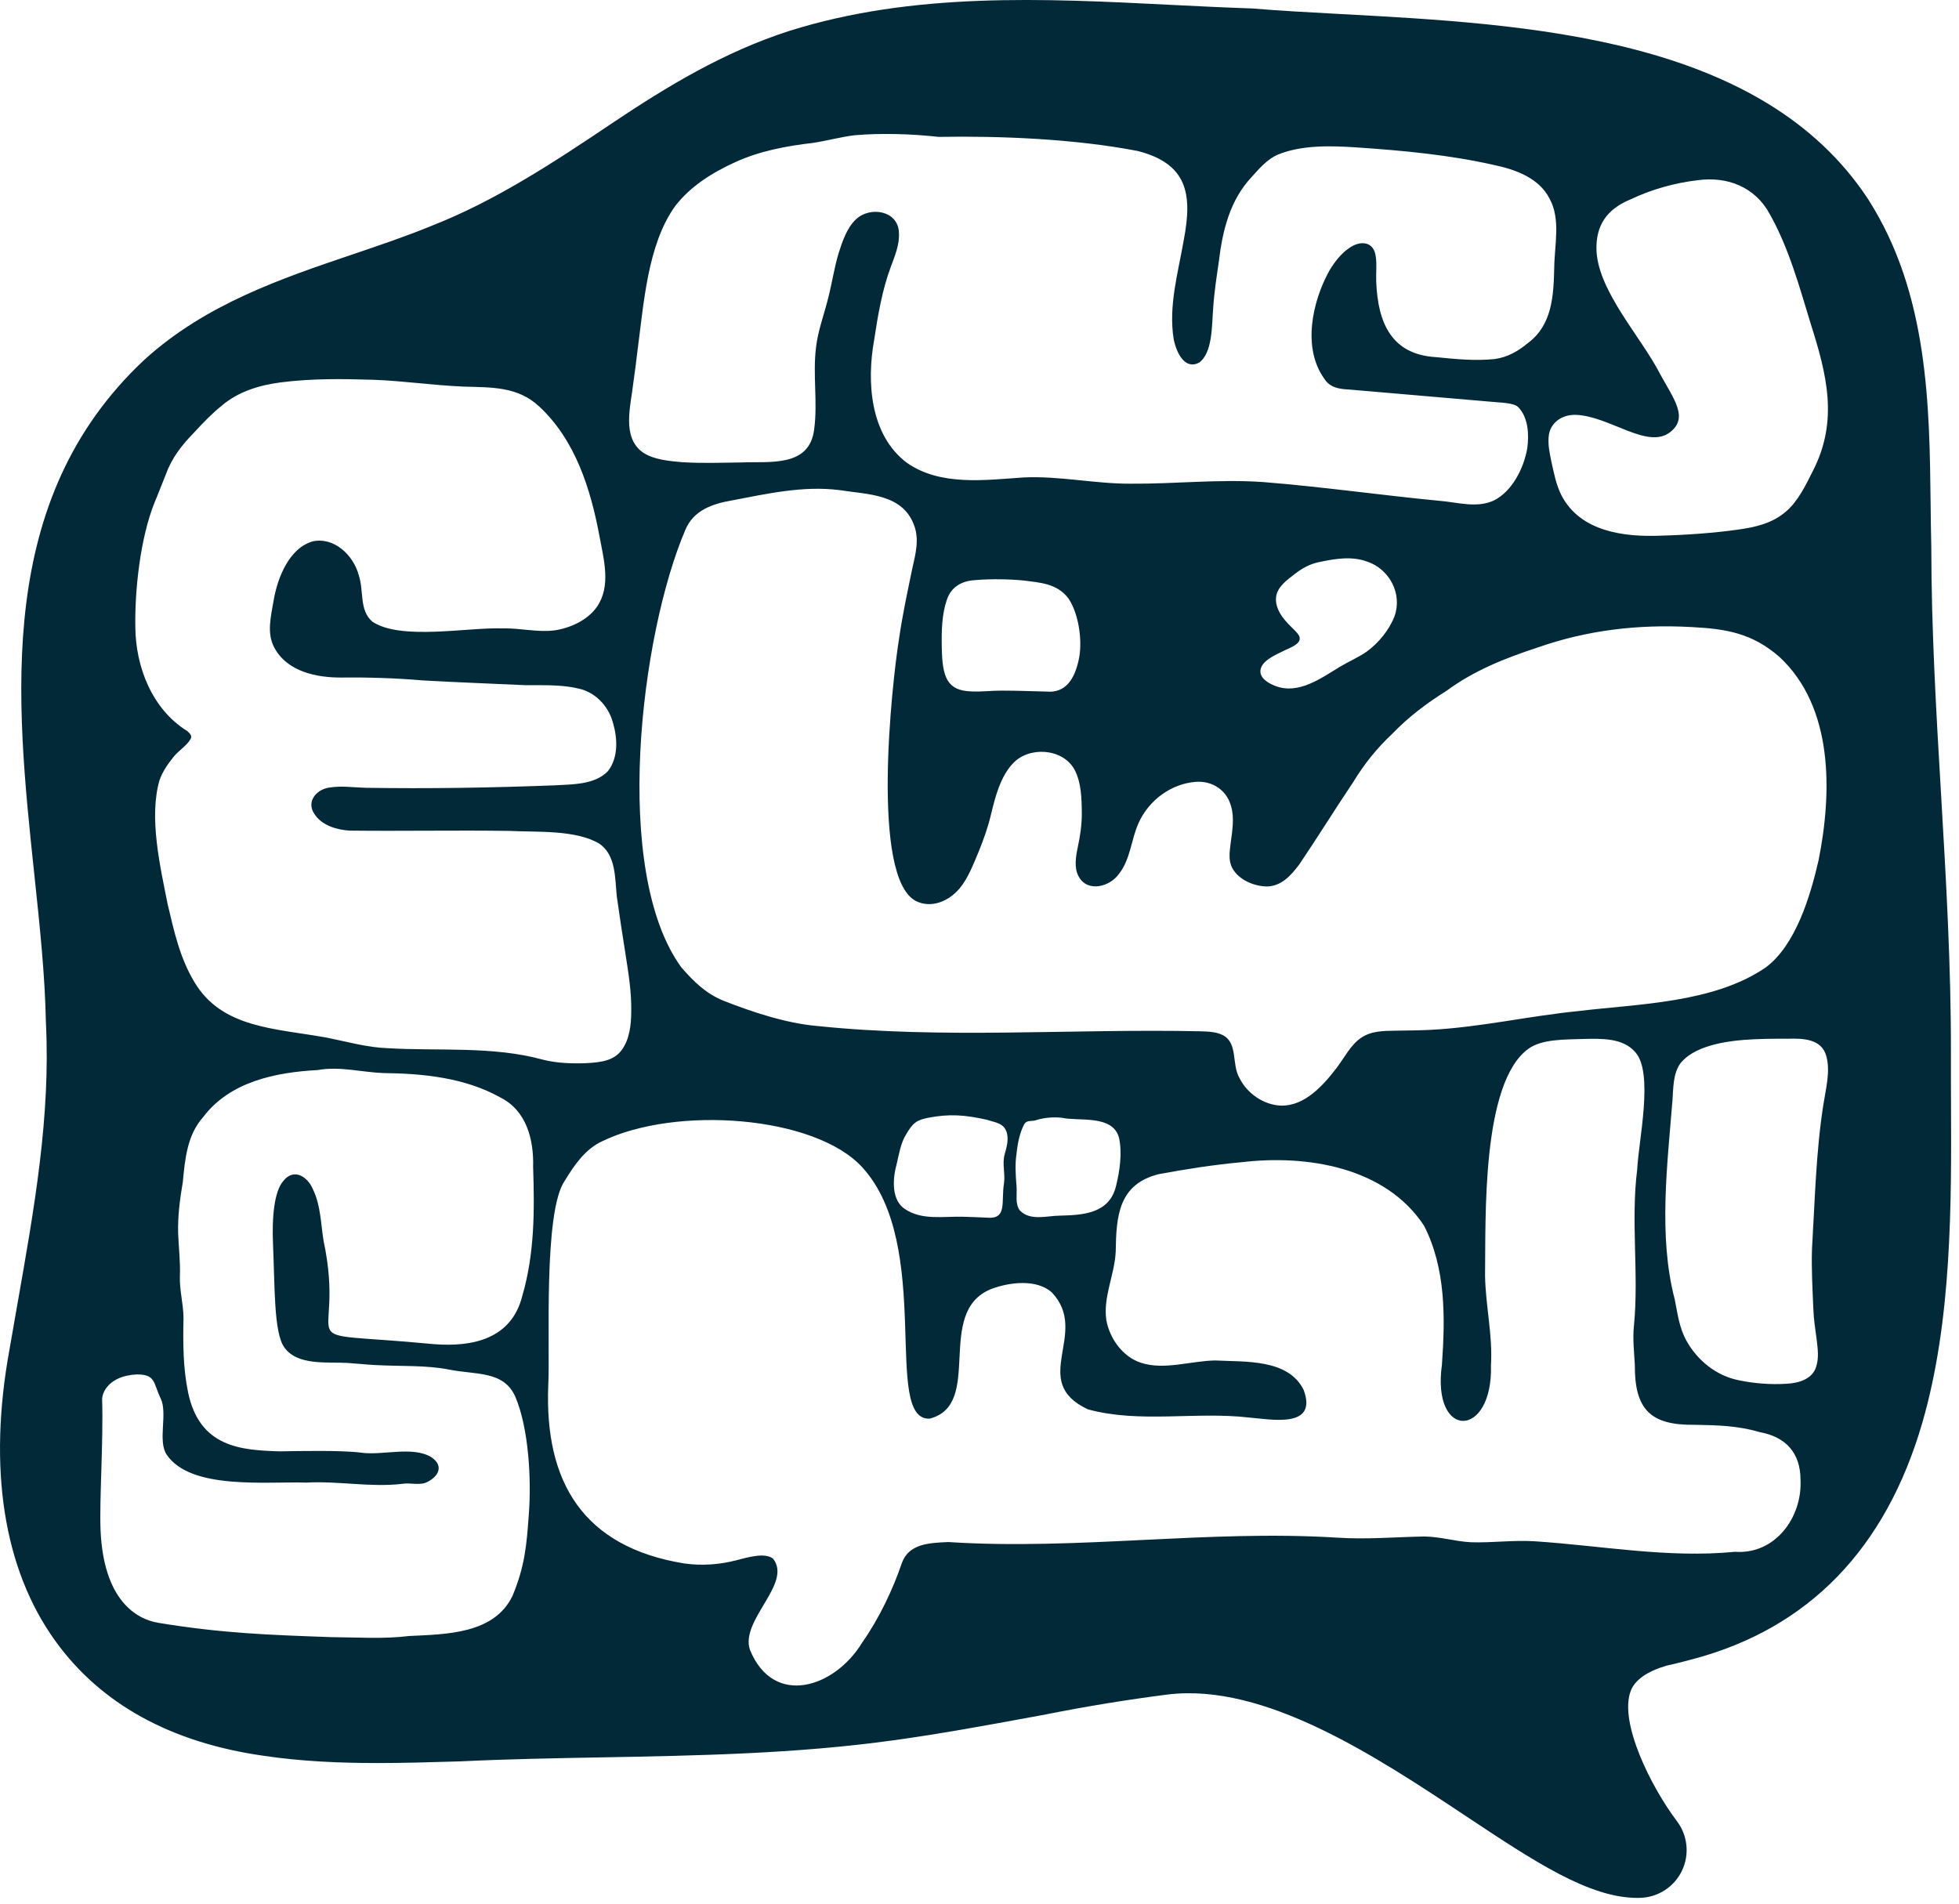
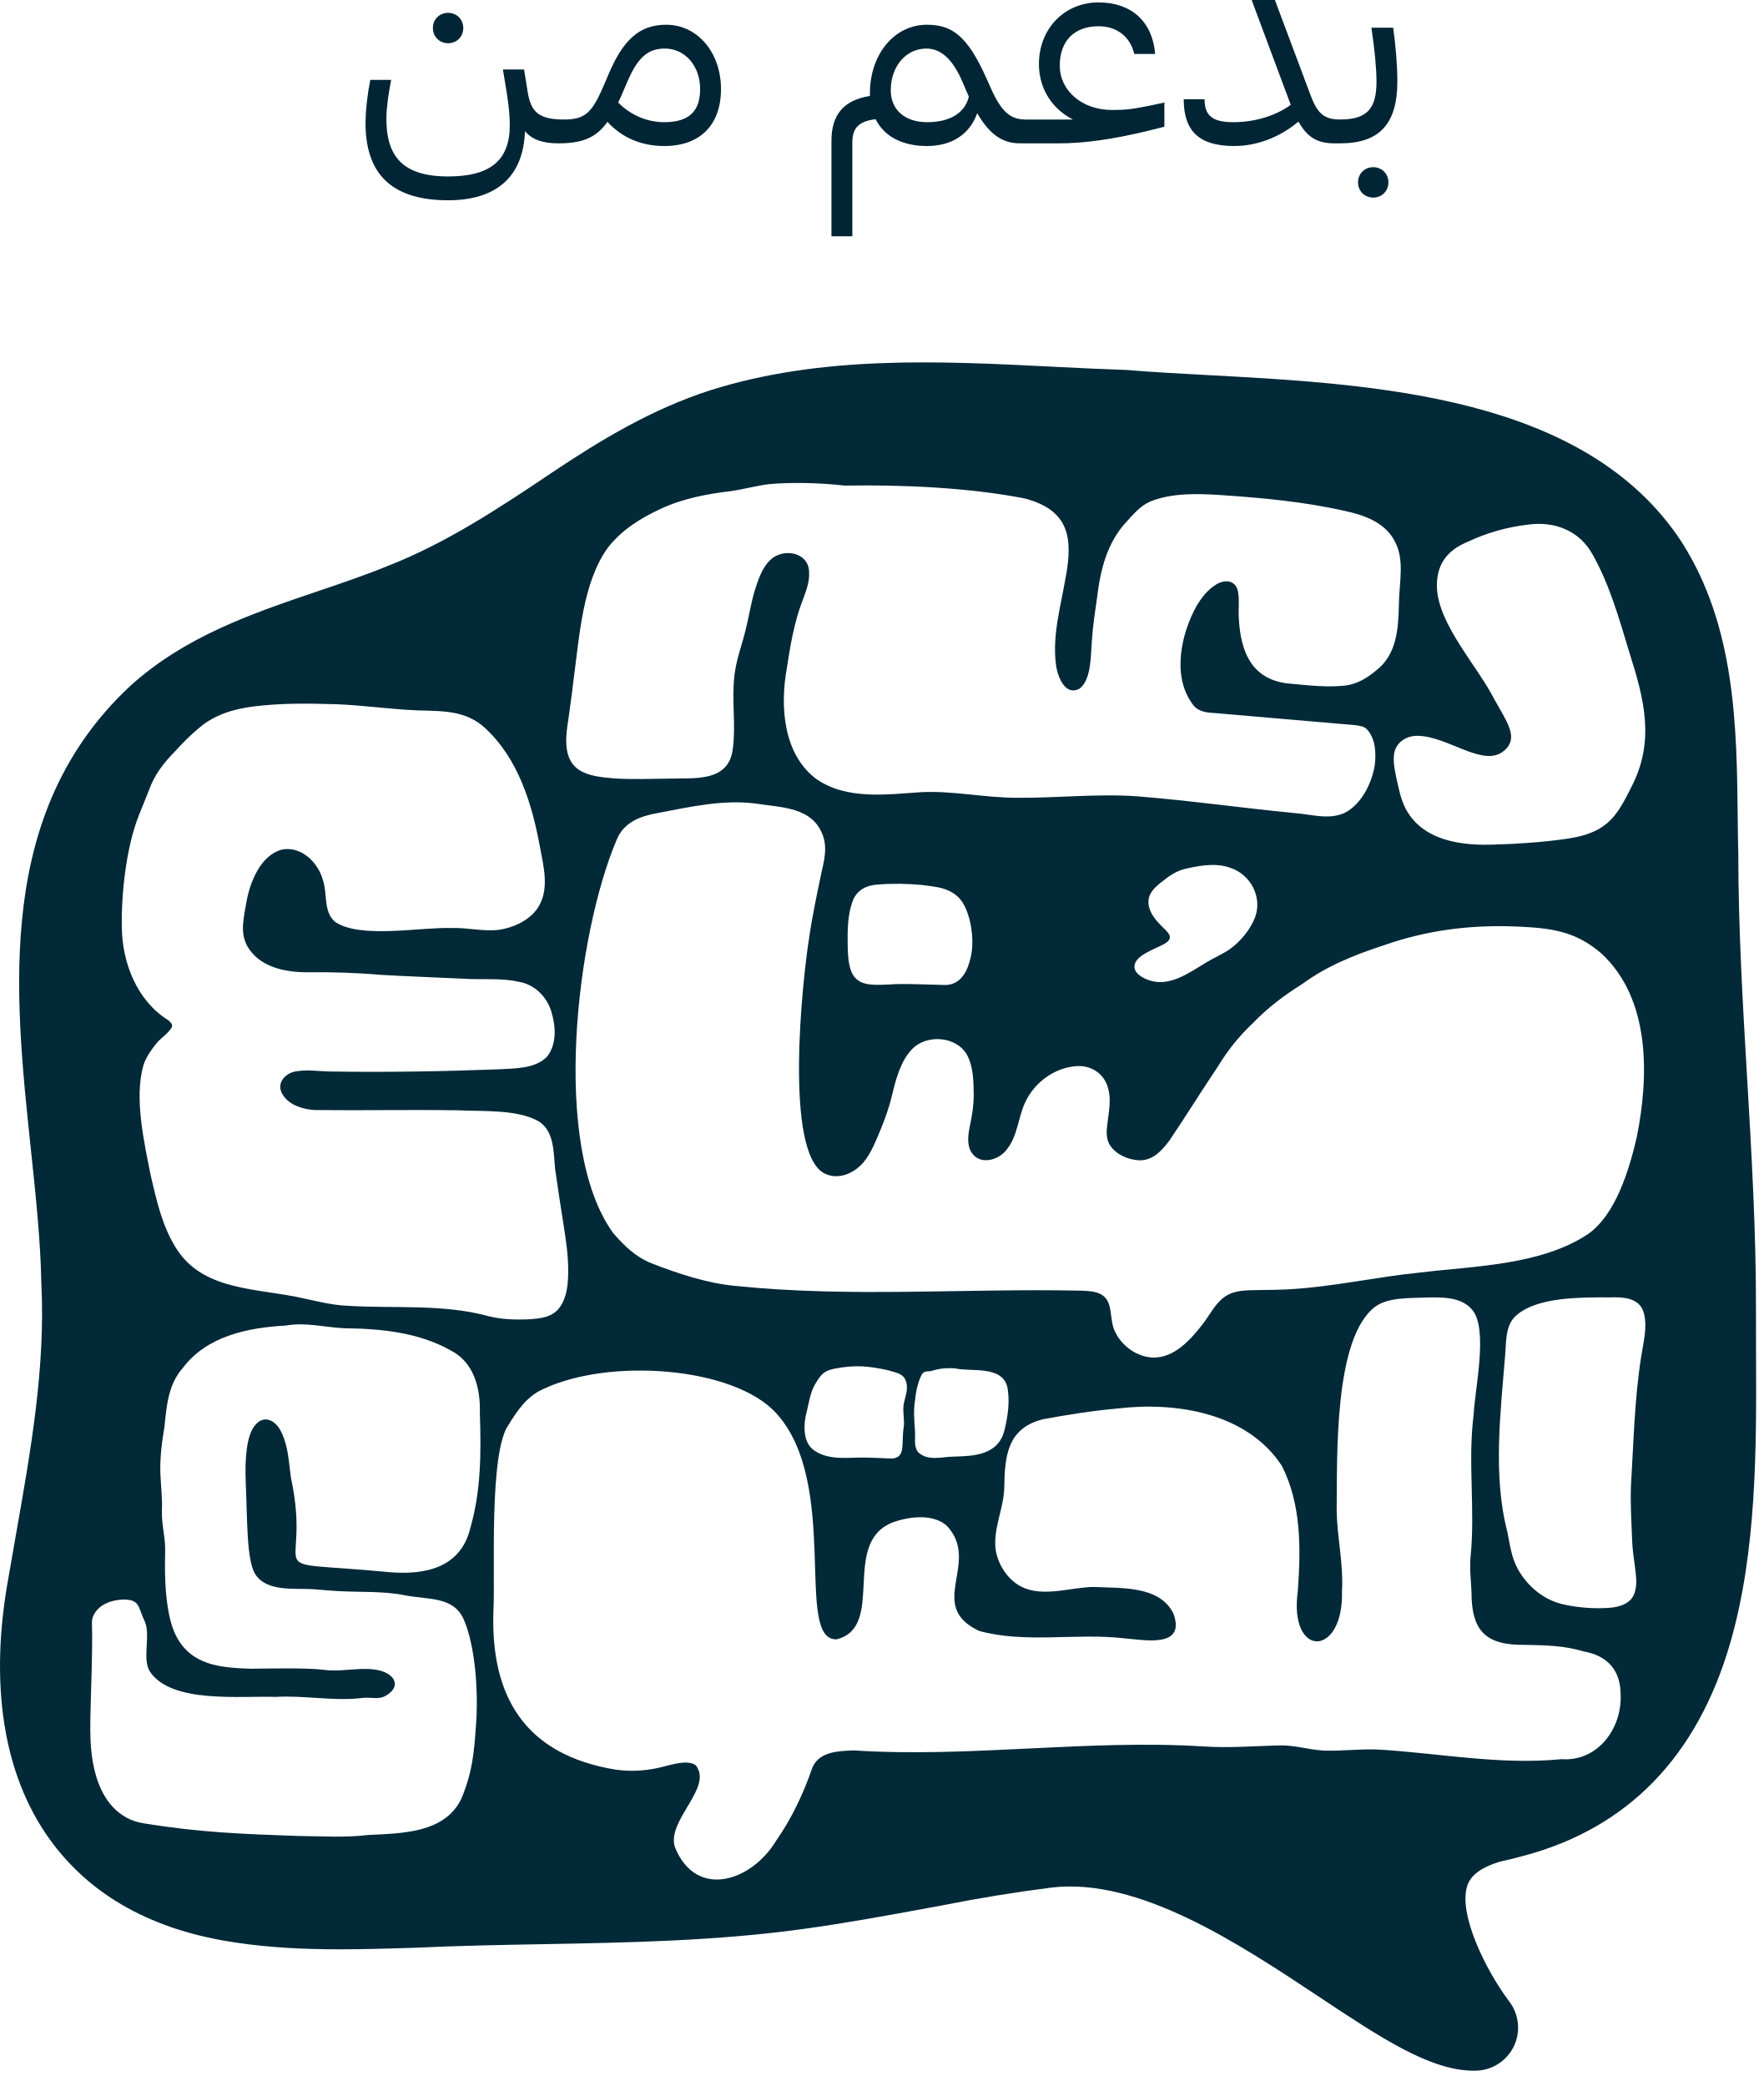
- <svg xmlns="http://www.w3.org/2000/svg" width="71" height="69" viewBox="0 0 71 69" fill="none">
-   <path d="M66.085 40.036C65.814 41.749 65.777 43.535 65.672 45.268C65.648 46.005 65.692 46.716 65.721 47.446C65.734 47.806 65.791 48.179 65.841 48.55C65.88 48.885 65.928 49.219 65.823 49.538C65.692 49.974 65.222 50.132 64.75 50.155C64.187 50.193 63.549 50.144 63.004 50.025C62.194 49.861 61.511 49.304 61.112 48.579C60.856 48.106 60.799 47.604 60.697 47.094C60.097 44.816 60.432 42.189 60.615 39.885C60.648 39.438 60.632 38.932 60.894 38.554C61.366 37.935 62.453 37.751 63.198 37.692C63.72 37.652 64.293 37.646 64.796 37.65C65.338 37.634 66.019 37.647 66.191 38.279L66.195 38.291C66.342 38.857 66.171 39.468 66.085 40.036ZM62.883 56.246C60.436 56.485 58.052 56.023 55.606 55.864C54.845 55.817 54.068 55.926 53.309 55.9C52.724 55.868 52.235 55.705 51.634 55.691C50.554 55.71 49.509 55.806 48.441 55.732C43.747 55.443 39.066 56.196 34.372 55.893C33.687 55.922 32.932 55.949 32.684 56.66C32.377 57.568 31.877 58.644 31.243 59.544C30.257 61.166 28.042 61.901 27.181 59.802C26.812 58.724 28.735 57.39 28.015 56.492C27.705 56.258 27.079 56.455 26.689 56.553C26.076 56.711 25.44 56.759 24.8 56.669C21.146 56.075 19.727 53.733 19.871 50.201C19.943 48.845 19.681 43.91 20.473 42.79C20.815 42.232 21.208 41.648 21.829 41.364C24.5 40.068 29.528 40.436 31.244 42.302C33.861 45.146 31.964 51.494 33.693 51.42C35.677 50.909 33.855 47.57 35.916 46.724C36.582 46.473 37.558 46.349 38.12 46.842C39.522 48.324 37.253 50.066 39.432 51.084C41.305 51.595 43.333 51.157 45.252 51.378C46.076 51.445 47.765 51.791 47.25 50.383C46.692 49.244 45.125 49.368 44.04 49.311C43.162 49.326 42.189 49.671 41.354 49.395C40.698 49.184 40.223 48.529 40.098 47.855C39.97 47.011 40.402 46.199 40.437 45.357C40.455 44.062 40.544 42.921 42 42.557C43.011 42.372 43.981 42.217 45.002 42.125C47.372 41.844 50.216 42.303 51.611 44.426C52.405 45.977 52.38 47.76 52.26 49.463C51.879 52.204 54.11 52.151 54.037 49.485C54.103 48.392 53.843 47.338 53.823 46.252C53.852 44.171 53.682 39.258 55.392 38.015C55.886 37.656 56.723 37.682 57.38 37.658C58.037 37.646 58.813 37.61 59.268 38.136C59.944 38.89 59.384 41.35 59.338 42.381C59.098 44.257 59.404 46.187 59.218 48.063C59.169 48.527 59.226 48.994 59.251 49.469C59.241 51.086 59.815 51.668 61.432 51.643C62.246 51.659 62.985 51.672 63.768 51.907C64.728 52.077 65.252 52.667 65.256 53.63L65.257 53.64C65.32 55.008 64.333 56.35 62.883 56.246ZM14.043 37.992C13.298 37.965 12.588 37.759 11.855 37.612C9.967 37.269 8.042 37.277 7.041 35.588C6.519 34.719 6.309 33.759 6.077 32.776C5.802 31.395 5.392 29.625 5.781 28.281C5.902 27.941 6.091 27.681 6.308 27.412C6.484 27.2 6.76 27.035 6.903 26.794C6.976 26.673 6.888 26.591 6.789 26.499C5.519 25.715 4.92 24.189 4.905 22.741C4.881 21.378 5.084 19.508 5.599 18.22C5.762 17.834 5.866 17.547 6.01 17.195C6.231 16.588 6.589 16.132 7.049 15.662C7.351 15.331 7.679 14.994 8.029 14.71C8.63 14.196 9.381 13.965 10.165 13.861C11.309 13.714 12.42 13.731 13.555 13.766C14.643 13.808 15.693 13.966 16.81 14.013C17.809 14.044 18.765 14.001 19.548 14.738C20.856 15.959 21.407 17.721 21.731 19.455C21.887 20.296 22.151 21.246 21.634 21.996C21.292 22.484 20.659 22.767 20.095 22.849C19.463 22.926 18.844 22.759 18.212 22.777C16.96 22.73 14.536 23.222 13.501 22.536C13.009 22.123 13.196 21.418 13.001 20.844C12.809 20.122 12.111 19.459 11.341 19.621C10.479 19.861 10.056 20.945 9.916 21.769C9.814 22.369 9.663 22.947 9.941 23.473C10.413 24.355 11.495 24.568 12.406 24.558C13.315 24.546 14.37 24.579 15.304 24.661C16.518 24.731 17.794 24.776 19.013 24.834C19.642 24.842 20.323 24.806 20.936 24.951C21.559 25.07 22.045 25.578 22.212 26.182C22.383 26.759 22.418 27.457 22.033 27.951C21.556 28.448 20.738 28.429 20.078 28.466C17.809 28.553 15.521 28.591 13.25 28.554C12.826 28.543 12.411 28.48 11.996 28.538C11.49 28.578 11.075 29.044 11.4 29.511C11.66 29.911 12.2 30.081 12.673 30.106C14.602 30.129 16.514 30.088 18.454 30.117C19.439 30.167 20.863 30.069 21.711 30.574C22.329 30.98 22.287 31.836 22.354 32.487C22.453 33.177 22.564 33.935 22.679 34.639C22.785 35.323 22.891 35.971 22.878 36.677C22.874 37.145 22.819 37.664 22.54 38.049C22.253 38.455 21.76 38.507 21.239 38.536L21.226 38.537C20.701 38.553 20.174 38.536 19.662 38.405C17.854 37.909 15.873 38.102 14.043 37.992ZM11.722 44.947C11.628 44.338 11.62 43.701 11.354 43.133C11.141 42.613 10.634 42.341 10.272 42.801C9.944 43.168 9.849 44.095 9.896 45.124C9.963 46.603 9.919 48.295 10.302 48.833C10.77 49.504 11.846 49.36 12.585 49.4C12.921 49.422 13.275 49.461 13.602 49.477C14.485 49.528 15.439 49.475 16.266 49.64C17.245 49.837 18.252 49.672 18.675 50.622C19.162 51.752 19.264 53.634 19.166 54.885C19.085 56.029 19.022 56.767 18.573 57.848C17.907 59.221 16.197 59.233 14.83 59.298C13.896 59.415 12.943 59.345 12.001 59.339C9.718 59.258 8.034 59.199 5.734 58.82C4.927 58.686 3.749 57.983 3.644 55.45C3.6 54.372 3.748 52.26 3.702 50.727C3.694 50.477 3.949 49.862 4.966 49.817C5.656 49.819 5.55 50.131 5.826 50.692C6.084 51.246 5.704 52.236 6.045 52.731C6.92 54.012 9.657 53.692 11.1 53.738C12.249 53.672 13.431 53.918 14.565 53.784C14.907 53.729 15.246 53.869 15.526 53.694C15.969 53.45 16.04 53.076 15.617 52.807C14.93 52.406 13.841 52.769 13.064 52.65C12.368 52.562 10.834 52.594 10.128 52.605C8.754 52.562 7.226 52.473 6.814 50.454C6.632 49.565 6.632 48.672 6.651 47.771C6.647 47.263 6.5 46.749 6.52 46.246C6.541 45.746 6.476 45.213 6.456 44.699C6.441 44.069 6.521 43.454 6.625 42.849C6.705 42.012 6.783 41.141 7.359 40.495C8.329 39.205 9.983 38.868 11.511 38.785C12.312 38.64 13.076 38.861 13.892 38.894C15.327 38.91 16.837 39.057 18.121 39.771L18.13 39.777C19.082 40.25 19.35 41.304 19.322 42.299C19.374 43.867 19.377 45.438 18.931 46.966C18.541 48.533 17.13 48.834 15.705 48.718C10.118 48.184 12.611 49.114 11.722 44.947ZM22.953 13.882C23.008 13.5 23.056 13.129 23.1 12.746C23.333 11.029 23.46 8.865 24.476 7.462C25.02 6.758 25.806 6.261 26.623 5.889C27.514 5.473 28.523 5.288 29.465 5.18C29.972 5.103 30.456 4.967 30.969 4.902C31.928 4.818 33.077 4.854 34.014 4.961C36.239 4.923 38.944 5.03 41.237 5.473C43.034 5.935 43.221 7.034 42.906 8.685C42.703 9.866 42.341 11.088 42.539 12.299C42.645 12.811 42.953 13.42 43.467 13.139C43.955 12.775 43.918 11.776 43.969 11.173C44.007 10.589 44.09 10.062 44.172 9.497C44.305 8.373 44.568 7.265 45.363 6.416C45.64 6.109 45.917 5.782 46.304 5.607C47.185 5.247 48.239 5.281 49.18 5.344C50.874 5.458 52.535 5.616 54.147 5.98C54.931 6.146 55.777 6.448 56.161 7.2C56.572 7.947 56.339 8.881 56.33 9.702C56.308 10.709 56.258 11.777 55.383 12.429C55.027 12.724 54.643 12.952 54.162 13.015C53.462 13.087 52.744 13.015 52.049 12.945C50.443 12.854 49.939 11.719 49.879 10.221C49.866 9.901 49.905 9.581 49.863 9.313C49.804 8.744 49.31 8.713 48.93 8.97C48.629 9.161 48.378 9.479 48.189 9.794C47.556 10.927 47.193 12.614 47.997 13.727C48.192 14.04 48.521 14.102 48.875 14.117C50.382 14.248 52.609 14.438 54.022 14.56C54.405 14.6 54.864 14.592 55.03 14.762C55.39 15.138 55.421 15.749 55.353 16.246C55.228 16.976 54.803 17.81 54.144 18.14C53.516 18.432 52.814 18.201 52.155 18.151C50.024 17.946 47.909 17.641 45.772 17.472C44.164 17.36 42.559 17.546 40.956 17.532C39.672 17.535 38.399 17.246 37.106 17.305C35.697 17.399 34.083 17.626 32.866 16.773C31.529 15.766 31.407 13.839 31.683 12.315C31.815 11.44 31.977 10.489 32.287 9.668C32.434 9.269 32.61 8.857 32.579 8.425C32.551 7.624 31.516 7.464 31.013 7.959C30.686 8.271 30.528 8.758 30.39 9.19C30.232 9.721 30.153 10.27 30.015 10.807C29.862 11.421 29.641 11.997 29.574 12.602C29.453 13.58 29.64 14.587 29.508 15.56C29.341 16.95 27.894 16.72 26.85 16.762C26.154 16.771 25.429 16.797 24.732 16.753C24.252 16.711 23.703 16.664 23.311 16.407L23.301 16.4C22.518 15.846 22.864 14.701 22.953 13.882ZM47.075 23.033C47.007 22.914 46.881 22.807 46.78 22.705C46.446 22.381 46.117 21.932 46.293 21.463C46.418 21.178 46.69 20.988 46.954 20.784C47.21 20.588 47.493 20.435 47.812 20.373C48.402 20.247 48.999 20.15 49.563 20.36C50.365 20.637 50.83 21.527 50.542 22.335C50.355 22.826 49.965 23.308 49.53 23.621C49.225 23.832 48.881 23.977 48.561 24.169C47.867 24.589 47.068 25.18 46.228 24.866C45.986 24.774 45.655 24.588 45.682 24.301V24.295C45.728 23.943 46.215 23.743 46.549 23.578C46.75 23.477 47.235 23.323 47.075 23.033ZM34.314 21.747C34.495 21.199 34.955 21.044 35.376 21.024C35.933 20.979 36.567 20.99 37.104 21.041C37.661 21.118 38.314 21.135 38.728 21.698C39.068 22.199 39.231 23.12 39.117 23.807L39.115 23.819C38.96 24.655 38.595 25.126 37.932 25.067C37.401 25.055 36.867 25.032 36.335 25.032C35.957 25.028 35.579 25.08 35.203 25.061C34.33 25.033 34.149 24.558 34.133 23.461C34.121 22.888 34.133 22.274 34.314 21.747ZM36.388 42.886C36.277 43.576 36.519 44.203 35.765 44.135C35.582 44.126 35.089 44.104 34.903 44.102C34.172 44.083 33.407 44.239 32.787 43.816C32.325 43.503 32.336 42.782 32.495 42.206C32.58 41.849 32.642 41.427 32.843 41.112C33.084 40.704 33.213 40.598 33.639 40.515C34.421 40.365 34.971 40.41 35.764 40.586C36.106 40.695 36.407 40.71 36.498 41.088L36.5 41.097C36.556 41.35 36.474 41.61 36.407 41.858C36.318 42.195 36.439 42.535 36.388 42.886ZM29.619 37.188C28.494 37.092 27.261 36.681 26.234 36.277C25.606 36.027 25.157 35.599 24.689 35.057C22.165 31.577 23.21 23.019 24.837 19.21C25.131 18.499 25.812 18.263 26.517 18.14C27.793 17.897 29.113 17.598 30.422 17.764C31.445 17.926 32.71 17.893 33.129 19.038C33.322 19.547 33.186 20.068 33.07 20.579C32.893 21.434 32.709 22.282 32.586 23.14C32.31 24.855 31.564 31.785 33.187 32.654C33.743 32.937 34.379 32.673 34.774 32.207C35.085 31.839 35.278 31.322 35.473 30.861C35.653 30.417 35.81 29.977 35.917 29.519C36.071 28.878 36.262 28.139 36.716 27.666C37.297 27.043 38.507 27.122 38.936 27.882C39.195 28.356 39.204 28.961 39.208 29.496C39.206 29.919 39.15 30.294 39.066 30.685C38.994 31.031 38.918 31.451 39.093 31.767C39.412 32.362 40.232 32.144 40.558 31.669C40.976 31.142 40.996 30.413 41.271 29.819C41.637 29.007 42.445 28.406 43.337 28.339C43.938 28.292 44.474 28.643 44.624 29.246C44.74 29.644 44.662 30.129 44.601 30.573C44.556 30.925 44.526 31.202 44.661 31.464C44.896 31.896 45.458 32.129 45.931 32.131C46.427 32.113 46.763 31.771 47.097 31.322C47.763 30.335 48.38 29.336 49.045 28.347C49.428 27.714 49.894 27.125 50.457 26.6C51.049 25.983 51.716 25.483 52.43 25.036C53.424 24.307 54.517 23.867 55.71 23.476C57.516 22.84 59.359 22.621 61.301 22.728C62.564 22.792 63.495 22.948 64.482 23.801C66.46 25.627 66.403 28.726 65.909 31.188C65.61 32.49 65.076 34.275 63.981 35.076C62.082 36.366 59.352 36.385 57.2 36.648C55.405 36.826 53.633 37.238 51.826 37.329C51.41 37.349 50.994 37.351 50.578 37.358C50.148 37.365 49.698 37.365 49.338 37.612C48.954 37.865 48.732 38.329 48.439 38.713C47.953 39.347 47.286 40.088 46.441 40.074H46.428C45.807 40.053 45.198 39.635 44.924 39.078C44.629 38.568 44.874 37.819 44.328 37.524C44.082 37.395 43.787 37.39 43.505 37.38C38.885 37.279 34.209 37.667 29.619 37.188ZM36.842 42.992C36.81 42.592 36.781 42.186 36.846 41.786C36.883 41.416 36.967 41.043 37.116 40.758C37.216 40.577 37.394 40.661 37.562 40.598C37.851 40.507 38.183 40.482 38.484 40.514C39.088 40.652 40.325 40.389 40.555 41.234C40.678 41.793 40.584 42.434 40.451 42.978L40.448 42.989C40.203 44.024 39.17 44.039 38.41 44.062C37.939 44.064 37.342 44.269 36.956 43.868C36.785 43.611 36.866 43.335 36.842 42.992ZM60.162 13.548C59.481 12.217 57.937 10.579 57.862 9.095C57.824 8.158 58.249 7.575 59.101 7.224C59.868 6.859 60.705 6.628 61.54 6.531C62.604 6.388 63.605 6.775 64.136 7.749C64.831 8.985 65.21 10.371 65.621 11.72C66.204 13.555 66.644 15.239 65.704 17.07C65.442 17.593 65.162 18.176 64.722 18.547C64.229 18.97 63.621 19.109 63 19.195C62.164 19.315 61.1 19.393 60.204 19.415C58.856 19.473 57.288 19.268 56.603 17.975C56.398 17.583 56.32 17.149 56.225 16.722C56.166 16.44 56.104 16.145 56.126 15.858L56.127 15.846C56.156 15.344 56.592 15.022 57.105 15.037C58.34 15.072 59.731 16.331 60.556 15.644C61.186 15.121 60.676 14.484 60.162 13.548ZM70.71 39.957C70.708 39.362 70.705 38.782 70.707 38.222V38.184C70.715 35.026 70.529 31.849 70.349 28.778C70.176 25.848 69.999 22.819 69.996 19.859V19.818C69.983 19.304 69.977 18.79 69.971 18.245C69.931 14.681 69.885 10.64 67.724 7.248L67.712 7.228C63.845 1.331 55.386 0.875 48.589 0.509C47.452 0.447 46.378 0.39 45.4 0.308L45.315 0.304C44.363 0.272 43.373 0.223 42.416 0.175C37.837 -0.056 33.102 -0.293 28.616 1.118C26.224 1.885 24.153 3.152 22.264 4.412C19.976 5.955 17.898 7.304 15.629 8.19L15.604 8.201C14.709 8.567 13.781 8.881 12.8 9.214C10.177 10.102 7.464 11.021 5.249 13.025L5.226 13.046C-0.192 18.121 0.569 25.318 1.241 31.669C1.442 33.563 1.631 35.353 1.663 37.041L1.665 37.093C1.832 40.459 1.249 43.769 0.63 47.273C0.535 47.815 0.44 48.356 0.347 48.897C-0.445 53.21 0.126 56.865 2 59.471C3.644 61.756 6.181 63.158 9.542 63.638C10.922 63.844 12.312 63.903 13.689 63.903C14.648 63.903 15.602 63.874 16.543 63.846L16.703 63.841C18.397 63.76 20.138 63.727 21.822 63.697C25.276 63.634 28.849 63.568 32.364 63.081C34.066 62.848 35.764 62.535 37.406 62.232L37.912 62.14L37.937 62.134C39.392 61.845 40.854 61.606 42.32 61.419C45.841 60.987 49.882 63.67 53.131 65.827C55.619 67.479 57.594 68.791 59.347 68.791C59.38 68.791 59.414 68.79 59.448 68.789C60.096 68.77 60.679 68.39 60.959 67.805C61.239 67.22 61.168 66.526 60.777 66.009C59.843 64.776 58.666 62.423 59.103 61.287C59.255 60.89 59.689 60.585 60.391 60.375C60.606 60.328 60.82 60.276 61.034 60.221C61.076 60.212 61.117 60.201 61.157 60.188C61.228 60.17 61.298 60.153 61.368 60.133C65.553 59.017 68.347 56.135 69.671 51.566C70.744 47.866 70.726 43.664 70.71 39.957Z" fill="#022938" />
+ <svg xmlns="http://www.w3.org/2000/svg" width="71" height="84" viewBox="0 0 71 84" fill="none">
+   <path d="M66.085 54.629C65.814 56.342 65.777 58.128 65.672 59.861C65.648 60.598 65.692 61.309 65.721 62.039C65.734 62.399 65.791 62.772 65.841 63.143C65.88 63.478 65.928 63.812 65.823 64.131C65.692 64.567 65.222 64.725 64.75 64.748C64.187 64.786 63.549 64.737 63.004 64.618C62.194 64.454 61.511 63.897 61.112 63.172C60.856 62.699 60.799 62.197 60.697 61.687C60.097 59.409 60.432 56.782 60.615 54.478C60.648 54.031 60.632 53.525 60.894 53.147C61.366 52.528 62.453 52.344 63.198 52.285C63.72 52.245 64.293 52.239 64.796 52.243C65.338 52.227 66.019 52.24 66.191 52.872L66.195 52.884C66.342 53.45 66.171 54.061 66.085 54.629ZM62.883 70.839C60.436 71.078 58.052 70.616 55.606 70.457C54.845 70.41 54.068 70.519 53.309 70.493C52.724 70.461 52.235 70.298 51.634 70.284C50.554 70.303 49.509 70.399 48.441 70.325C43.747 70.036 39.066 70.789 34.372 70.486C33.687 70.515 32.932 70.542 32.684 71.253C32.377 72.161 31.877 73.237 31.243 74.137C30.257 75.759 28.042 76.494 27.181 74.395C26.812 73.317 28.735 71.983 28.015 71.085C27.705 70.851 27.079 71.048 26.689 71.146C26.076 71.304 25.44 71.352 24.8 71.262C21.146 70.668 19.727 68.326 19.871 64.794C19.943 63.438 19.681 58.503 20.473 57.383C20.815 56.825 21.208 56.241 21.829 55.957C24.5 54.661 29.528 55.029 31.244 56.895C33.861 59.739 31.964 66.087 33.693 66.013C35.677 65.502 33.855 62.163 35.916 61.317C36.582 61.066 37.558 60.942 38.12 61.435C39.522 62.917 37.253 64.659 39.432 65.677C41.305 66.188 43.333 65.75 45.252 65.971C46.076 66.038 47.765 66.384 47.25 64.976C46.692 63.837 45.125 63.961 44.04 63.904C43.162 63.919 42.189 64.264 41.354 63.988C40.698 63.777 40.223 63.122 40.098 62.448C39.97 61.604 40.402 60.792 40.437 59.95C40.455 58.655 40.544 57.514 42 57.15C43.011 56.965 43.981 56.81 45.002 56.718C47.372 56.437 50.216 56.896 51.611 59.019C52.405 60.57 52.38 62.353 52.26 64.056C51.879 66.797 54.11 66.744 54.037 64.078C54.103 62.985 53.843 61.931 53.823 60.845C53.852 58.764 53.682 53.851 55.392 52.608C55.886 52.249 56.723 52.275 57.38 52.251C58.037 52.239 58.813 52.203 59.268 52.729C59.944 53.483 59.384 55.943 59.338 56.974C59.098 58.85 59.404 60.78 59.218 62.656C59.169 63.12 59.226 63.587 59.251 64.062C59.241 65.679 59.815 66.261 61.432 66.236C62.246 66.252 62.985 66.265 63.768 66.5C64.728 66.67 65.252 67.26 65.256 68.223L65.257 68.233C65.32 69.601 64.333 70.943 62.883 70.839ZM14.043 52.585C13.298 52.558 12.588 52.352 11.855 52.205C9.967 51.862 8.042 51.87 7.041 50.181C6.519 49.312 6.309 48.352 6.077 47.369C5.802 45.988 5.392 44.218 5.781 42.874C5.902 42.534 6.091 42.274 6.308 42.005C6.484 41.793 6.76 41.628 6.903 41.387C6.976 41.266 6.888 41.184 6.789 41.092C5.519 40.308 4.92 38.782 4.905 37.334C4.881 35.971 5.084 34.101 5.599 32.813C5.762 32.427 5.866 32.14 6.01 31.788C6.231 31.181 6.589 30.725 7.049 30.255C7.351 29.924 7.679 29.587 8.029 29.303C8.63 28.789 9.381 28.558 10.165 28.454C11.309 28.307 12.42 28.324 13.555 28.359C14.643 28.401 15.693 28.559 16.81 28.606C17.809 28.637 18.765 28.594 19.548 29.331C20.856 30.552 21.407 32.314 21.731 34.048C21.887 34.889 22.151 35.839 21.634 36.589C21.292 37.077 20.659 37.36 20.095 37.442C19.463 37.519 18.844 37.352 18.212 37.37C16.96 37.323 14.536 37.815 13.501 37.129C13.009 36.716 13.196 36.011 13.001 35.437C12.809 34.715 12.111 34.052 11.341 34.214C10.479 34.454 10.056 35.538 9.916 36.362C9.814 36.962 9.663 37.54 9.941 38.066C10.413 38.948 11.495 39.161 12.406 39.151C13.315 39.139 14.37 39.172 15.304 39.254C16.518 39.324 17.794 39.369 19.013 39.427C19.642 39.435 20.323 39.399 20.936 39.544C21.559 39.663 22.045 40.171 22.212 40.775C22.383 41.352 22.418 42.05 22.033 42.544C21.556 43.041 20.738 43.022 20.078 43.059C17.809 43.146 15.521 43.184 13.25 43.147C12.826 43.136 12.411 43.073 11.996 43.131C11.49 43.171 11.075 43.637 11.4 44.104C11.66 44.504 12.2 44.674 12.673 44.699C14.602 44.722 16.514 44.681 18.454 44.71C19.439 44.76 20.863 44.662 21.711 45.167C22.329 45.573 22.287 46.429 22.354 47.08C22.453 47.77 22.564 48.528 22.679 49.232C22.785 49.916 22.891 50.564 22.878 51.27C22.874 51.738 22.819 52.257 22.54 52.642C22.253 53.048 21.76 53.1 21.239 53.129L21.226 53.13C20.701 53.146 20.174 53.129 19.662 52.998C17.854 52.502 15.873 52.695 14.043 52.585ZM11.722 59.54C11.628 58.931 11.62 58.294 11.354 57.726C11.141 57.206 10.634 56.934 10.272 57.394C9.944 57.761 9.849 58.688 9.896 59.717C9.963 61.196 9.919 62.888 10.302 63.426C10.77 64.097 11.846 63.953 12.585 63.993C12.921 64.015 13.275 64.054 13.602 64.07C14.485 64.121 15.439 64.068 16.266 64.233C17.245 64.43 18.252 64.265 18.675 65.215C19.162 66.345 19.264 68.227 19.166 69.478C19.085 70.622 19.022 71.36 18.573 72.441C17.907 73.814 16.197 73.826 14.83 73.891C13.896 74.008 12.943 73.938 12.001 73.932C9.718 73.851 8.034 73.792 5.734 73.413C4.927 73.279 3.749 72.576 3.644 70.043C3.6 68.965 3.748 66.853 3.702 65.32C3.694 65.07 3.949 64.455 4.966 64.41C5.656 64.412 5.55 64.724 5.826 65.285C6.084 65.839 5.704 66.829 6.045 67.324C6.92 68.605 9.657 68.285 11.1 68.331C12.249 68.265 13.431 68.511 14.565 68.377C14.907 68.322 15.246 68.462 15.526 68.287C15.969 68.043 16.04 67.669 15.617 67.4C14.93 66.999 13.841 67.362 13.064 67.243C12.368 67.155 10.834 67.187 10.128 67.198C8.754 67.155 7.226 67.066 6.814 65.047C6.632 64.158 6.632 63.265 6.651 62.364C6.647 61.856 6.5 61.342 6.52 60.839C6.541 60.339 6.476 59.806 6.456 59.292C6.441 58.662 6.521 58.047 6.625 57.442C6.705 56.605 6.783 55.734 7.359 55.088C8.329 53.798 9.983 53.461 11.511 53.378C12.312 53.233 13.076 53.454 13.892 53.487C15.327 53.503 16.837 53.65 18.121 54.364L18.13 54.37C19.082 54.843 19.35 55.897 19.322 56.892C19.374 58.46 19.377 60.031 18.931 61.559C18.541 63.126 17.13 63.427 15.705 63.311C10.118 62.777 12.611 63.707 11.722 59.54ZM22.953 28.475C23.008 28.093 23.056 27.722 23.1 27.339C23.333 25.622 23.46 23.458 24.476 22.055C25.02 21.351 25.806 20.854 26.623 20.482C27.514 20.066 28.523 19.881 29.465 19.773C29.972 19.696 30.456 19.56 30.969 19.495C31.928 19.411 33.077 19.447 34.014 19.554C36.239 19.516 38.944 19.623 41.237 20.066C43.034 20.528 43.221 21.627 42.906 23.278C42.703 24.459 42.341 25.681 42.539 26.892C42.645 27.404 42.953 28.013 43.467 27.732C43.955 27.368 43.918 26.369 43.969 25.766C44.007 25.182 44.09 24.655 44.172 24.09C44.305 22.966 44.568 21.858 45.363 21.009C45.64 20.702 45.917 20.375 46.304 20.2C47.185 19.84 48.239 19.874 49.18 19.937C50.874 20.051 52.535 20.209 54.147 20.573C54.931 20.739 55.777 21.041 56.161 21.793C56.572 22.54 56.339 23.474 56.33 24.295C56.308 25.302 56.258 26.37 55.383 27.022C55.027 27.317 54.643 27.545 54.162 27.608C53.462 27.68 52.744 27.608 52.049 27.538C50.443 27.447 49.939 26.312 49.879 24.814C49.866 24.494 49.905 24.174 49.863 23.906C49.804 23.337 49.31 23.306 48.93 23.563C48.629 23.754 48.378 24.072 48.189 24.387C47.556 25.52 47.193 27.207 47.997 28.32C48.192 28.633 48.521 28.695 48.875 28.71C50.382 28.841 52.609 29.031 54.022 29.153C54.405 29.193 54.864 29.185 55.03 29.355C55.39 29.731 55.421 30.342 55.353 30.839C55.228 31.569 54.803 32.403 54.144 32.733C53.516 33.025 52.814 32.794 52.155 32.744C50.024 32.539 47.909 32.234 45.772 32.065C44.164 31.953 42.559 32.139 40.956 32.125C39.672 32.128 38.399 31.839 37.106 31.898C35.697 31.992 34.083 32.219 32.866 31.366C31.529 30.359 31.407 28.432 31.683 26.908C31.815 26.033 31.977 25.082 32.287 24.261C32.434 23.862 32.61 23.45 32.579 23.018C32.551 22.217 31.516 22.057 31.013 22.552C30.686 22.864 30.528 23.351 30.39 23.783C30.232 24.314 30.153 24.863 30.015 25.4C29.862 26.014 29.641 26.59 29.574 27.195C29.453 28.173 29.64 29.18 29.508 30.153C29.341 31.543 27.894 31.313 26.85 31.355C26.154 31.364 25.429 31.39 24.732 31.346C24.252 31.304 23.703 31.257 23.311 31L23.301 30.993C22.518 30.439 22.864 29.294 22.953 28.475ZM47.075 37.626C47.007 37.507 46.881 37.4 46.78 37.298C46.446 36.974 46.117 36.525 46.293 36.056C46.418 35.771 46.69 35.581 46.954 35.377C47.21 35.181 47.493 35.028 47.812 34.966C48.402 34.84 48.999 34.743 49.563 34.953C50.365 35.23 50.83 36.12 50.542 36.928C50.355 37.419 49.965 37.901 49.53 38.214C49.225 38.425 48.881 38.57 48.561 38.762C47.867 39.182 47.068 39.773 46.228 39.459C45.986 39.367 45.655 39.181 45.682 38.894V38.888C45.728 38.536 46.215 38.336 46.549 38.171C46.75 38.07 47.235 37.916 47.075 37.626ZM34.314 36.34C34.495 35.792 34.955 35.637 35.376 35.617C35.933 35.572 36.567 35.583 37.104 35.634C37.661 35.711 38.314 35.728 38.728 36.291C39.068 36.792 39.231 37.713 39.117 38.4L39.115 38.412C38.96 39.248 38.595 39.719 37.932 39.66C37.401 39.648 36.867 39.625 36.335 39.625C35.957 39.621 35.579 39.673 35.203 39.654C34.33 39.626 34.149 39.151 34.133 38.054C34.121 37.481 34.133 36.867 34.314 36.34ZM36.388 57.479C36.277 58.169 36.519 58.796 35.765 58.728C35.582 58.719 35.089 58.697 34.903 58.695C34.172 58.676 33.407 58.832 32.787 58.409C32.325 58.096 32.336 57.375 32.495 56.799C32.58 56.442 32.642 56.02 32.843 55.705C33.084 55.297 33.213 55.191 33.639 55.108C34.421 54.958 34.971 55.003 35.764 55.179C36.106 55.288 36.407 55.303 36.498 55.681L36.5 55.69C36.556 55.943 36.474 56.203 36.407 56.451C36.318 56.788 36.439 57.128 36.388 57.479ZM29.619 51.781C28.494 51.685 27.261 51.274 26.234 50.87C25.606 50.62 25.157 50.192 24.689 49.65C22.165 46.17 23.21 37.612 24.837 33.803C25.131 33.092 25.812 32.856 26.517 32.733C27.793 32.49 29.113 32.191 30.422 32.357C31.445 32.519 32.71 32.486 33.129 33.631C33.322 34.14 33.186 34.661 33.07 35.172C32.893 36.027 32.709 36.875 32.586 37.733C32.31 39.448 31.564 46.378 33.187 47.247C33.743 47.53 34.379 47.266 34.774 46.8C35.085 46.432 35.278 45.915 35.473 45.454C35.653 45.01 35.81 44.57 35.917 44.112C36.071 43.471 36.262 42.732 36.716 42.259C37.297 41.636 38.507 41.715 38.936 42.475C39.195 42.949 39.204 43.554 39.208 44.089C39.206 44.512 39.15 44.887 39.066 45.278C38.994 45.624 38.918 46.044 39.093 46.36C39.412 46.955 40.232 46.737 40.558 46.262C40.976 45.735 40.996 45.006 41.271 44.412C41.637 43.6 42.445 42.999 43.337 42.932C43.938 42.885 44.474 43.236 44.624 43.839C44.74 44.237 44.662 44.722 44.601 45.166C44.556 45.518 44.526 45.795 44.661 46.057C44.896 46.489 45.458 46.722 45.931 46.724C46.427 46.706 46.763 46.364 47.097 45.915C47.763 44.928 48.38 43.929 49.045 42.94C49.428 42.307 49.894 41.718 50.457 41.193C51.049 40.576 51.716 40.076 52.43 39.629C53.424 38.9 54.517 38.46 55.71 38.069C57.516 37.433 59.359 37.214 61.301 37.321C62.564 37.385 63.495 37.541 64.482 38.394C66.46 40.22 66.403 43.319 65.909 45.781C65.61 47.083 65.076 48.868 63.981 49.669C62.082 50.959 59.352 50.978 57.2 51.241C55.405 51.419 53.633 51.831 51.826 51.922C51.41 51.942 50.994 51.944 50.578 51.951C50.148 51.958 49.698 51.958 49.338 52.205C48.954 52.458 48.732 52.922 48.439 53.306C47.953 53.94 47.286 54.681 46.441 54.667H46.428C45.807 54.646 45.198 54.228 44.924 53.671C44.629 53.161 44.874 52.412 44.328 52.117C44.082 51.988 43.787 51.983 43.505 51.973C38.885 51.872 34.209 52.26 29.619 51.781ZM36.842 57.585C36.81 57.185 36.781 56.779 36.846 56.379C36.883 56.009 36.967 55.636 37.116 55.351C37.216 55.17 37.394 55.254 37.562 55.191C37.851 55.1 38.183 55.075 38.484 55.107C39.088 55.245 40.325 54.982 40.555 55.827C40.678 56.386 40.584 57.027 40.451 57.571L40.448 57.582C40.203 58.617 39.17 58.632 38.41 58.655C37.939 58.657 37.342 58.862 36.956 58.461C36.785 58.204 36.866 57.928 36.842 57.585ZM60.162 28.141C59.481 26.81 57.937 25.172 57.862 23.688C57.824 22.751 58.249 22.168 59.101 21.817C59.868 21.452 60.705 21.221 61.54 21.124C62.604 20.981 63.605 21.368 64.136 22.342C64.831 23.578 65.21 24.964 65.621 26.313C66.204 28.148 66.644 29.832 65.704 31.663C65.442 32.186 65.162 32.769 64.722 33.14C64.229 33.563 63.621 33.702 63 33.788C62.164 33.908 61.1 33.986 60.204 34.008C58.856 34.066 57.288 33.861 56.603 32.568C56.398 32.176 56.32 31.742 56.225 31.315C56.166 31.033 56.104 30.738 56.126 30.451L56.127 30.439C56.156 29.937 56.592 29.615 57.105 29.63C58.34 29.665 59.731 30.924 60.556 30.237C61.186 29.714 60.676 29.077 60.162 28.141ZM70.71 54.55C70.708 53.955 70.705 53.375 70.707 52.815V52.777C70.715 49.619 70.529 46.442 70.349 43.371C70.176 40.441 69.999 37.412 69.996 34.452V34.411C69.983 33.897 69.977 33.383 69.971 32.838C69.931 29.274 69.885 25.233 67.724 21.841L67.712 21.821C63.845 15.924 55.386 15.468 48.589 15.102C47.452 15.04 46.378 14.983 45.4 14.901L45.315 14.897C44.363 14.865 43.373 14.816 42.416 14.768C37.837 14.537 33.102 14.3 28.616 15.711C26.224 16.478 24.153 17.745 22.264 19.005C19.976 20.548 17.898 21.897 15.629 22.783L15.604 22.794C14.709 23.16 13.781 23.474 12.8 23.807C10.177 24.695 7.464 25.614 5.249 27.618L5.226 27.639C-0.192 32.714 0.569 39.911 1.241 46.262C1.442 48.156 1.631 49.946 1.663 51.634L1.665 51.686C1.832 55.052 1.249 58.362 0.63 61.866C0.535 62.408 0.44 62.949 0.347 63.49C-0.445 67.803 0.126 71.458 2 74.064C3.644 76.349 6.181 77.751 9.542 78.231C10.922 78.437 12.312 78.496 13.689 78.496C14.648 78.496 15.602 78.467 16.543 78.439L16.703 78.434C18.397 78.353 20.138 78.32 21.822 78.29C25.276 78.227 28.849 78.161 32.364 77.674C34.066 77.441 35.764 77.128 37.406 76.825L37.912 76.733L37.937 76.727C39.392 76.438 40.854 76.199 42.32 76.012C45.841 75.58 49.882 78.263 53.131 80.42C55.619 82.072 57.594 83.384 59.347 83.384C59.38 83.384 59.414 83.383 59.448 83.382C60.096 83.363 60.679 82.983 60.959 82.398C61.239 81.813 61.168 81.119 60.777 80.602C59.843 79.369 58.666 77.016 59.103 75.88C59.255 75.483 59.689 75.178 60.391 74.968C60.606 74.921 60.82 74.869 61.034 74.814C61.076 74.805 61.117 74.794 61.157 74.781C61.228 74.763 61.298 74.746 61.368 74.726C65.553 73.61 68.347 70.728 69.671 66.159C70.744 62.459 70.726 58.257 70.71 54.55Z" fill="#022938" />
+   <path d="M53.963 5.772H53.723V5.052L53.963 4.812C55.091 4.812 55.427 4.332 55.427 3.276C55.427 2.76 55.355 2.028 55.223 1.116H56.099C56.207 1.908 56.267 2.664 56.267 3.276C56.267 4.992 55.547 5.772 53.963 5.772ZM55.907 7.344C55.907 7.692 55.643 7.956 55.295 7.956C54.947 7.956 54.683 7.692 54.683 7.344C54.683 6.996 54.947 6.732 55.295 6.732C55.643 6.732 55.907 6.996 55.907 7.344Z" fill="#022535" />
+   <path d="M53.964 5.532L53.724 5.772C53.04 5.772 52.632 5.52 52.284 4.896C51.552 5.52 50.592 5.892 49.656 5.88C48.288 5.868 47.664 5.28 47.664 3.996H48.504C48.504 4.632 48.792 4.92 49.656 4.92C50.52 4.92 51.36 4.668 51.972 4.224C51.96 4.164 51.936 4.116 51.912 4.056L50.4 0H51.336L52.752 3.78C53.028 4.524 53.268 4.812 53.964 4.812V5.532Z" fill="#022535" />
+   <path d="M42.614 5.773H41.078V5.053L41.318 4.813H43.202C42.374 4.393 41.834 3.577 41.834 2.581C41.834 1.153 42.866 0.097 44.234 0.097C45.554 0.097 46.406 0.865 46.514 2.173H45.674C45.506 1.477 44.978 1.057 44.234 1.057C43.286 1.057 42.674 1.621 42.674 2.641C42.674 3.661 43.574 4.429 44.786 4.429C45.266 4.429 45.566 4.405 46.322 4.249L46.886 4.129V5.101L46.37 5.233C44.858 5.605 43.682 5.773 42.614 5.773Z" fill="#022535" />
+   <path d="M34.321 9.516H33.48V5.664C33.48 4.62 33.972 4.032 35.029 3.864V3.756C35.029 2.184 36.013 0.996 37.321 0.996C38.328 0.996 38.953 1.428 39.733 3.18L39.877 3.504C40.321 4.512 40.681 4.812 41.304 4.812V5.532L41.065 5.772C40.404 5.772 39.877 5.46 39.349 4.56C39.048 5.4 38.34 5.88 37.321 5.88C36.337 5.88 35.605 5.496 35.257 4.8C34.572 4.884 34.321 5.16 34.321 5.736V9.516ZM35.868 3.636C35.868 4.428 36.444 4.92 37.333 4.92C38.257 4.92 38.856 4.548 39.013 3.888C38.977 3.804 38.941 3.732 38.904 3.648L38.773 3.336C38.34 2.316 37.849 1.956 37.297 1.956C36.48 1.956 35.868 2.676 35.868 3.636Z" fill="#022535" />
+   <path d="M29.032 3.588C29.032 5.028 28.192 5.88 26.753 5.88C25.817 5.88 25.049 5.544 24.46 4.908C24.005 5.544 23.465 5.772 22.48 5.772V5.052L22.721 4.812C23.596 4.812 23.86 4.512 24.352 3.348L24.485 3.036C25.073 1.632 25.721 0.996 26.825 0.996C28.084 0.996 29.032 2.112 29.032 3.588ZM25.108 3.648C25.037 3.816 24.965 3.984 24.892 4.128C25.372 4.62 26.044 4.92 26.741 4.92C27.724 4.92 28.192 4.5 28.192 3.588C28.192 2.652 27.581 1.956 26.776 1.956C26.081 1.956 25.672 2.316 25.241 3.336L25.108 3.648Z" fill="#022535" />
+   <path d="M18.655 1.129C18.655 1.477 18.391 1.741 18.043 1.741C17.695 1.741 17.431 1.477 17.431 1.129C17.431 0.781 17.695 0.517 18.043 0.517C18.391 0.517 18.655 0.781 18.655 1.129ZM22.483 5.773C21.847 5.773 21.415 5.617 21.139 5.281C21.079 7.081 20.023 8.065 18.043 8.065C15.667 8.065 14.695 6.901 14.719 4.885C14.731 4.381 14.791 3.817 14.911 3.217H15.751C15.643 3.769 15.571 4.273 15.559 4.705C15.535 6.277 16.195 7.105 18.043 7.105C19.747 7.105 20.527 6.457 20.527 5.041C20.527 4.681 20.491 4.297 20.419 3.829L20.251 2.797H21.103L21.247 3.697C21.379 4.525 21.703 4.813 22.723 4.813V5.533L22.483 5.773Z" fill="#022535" />
</svg>
